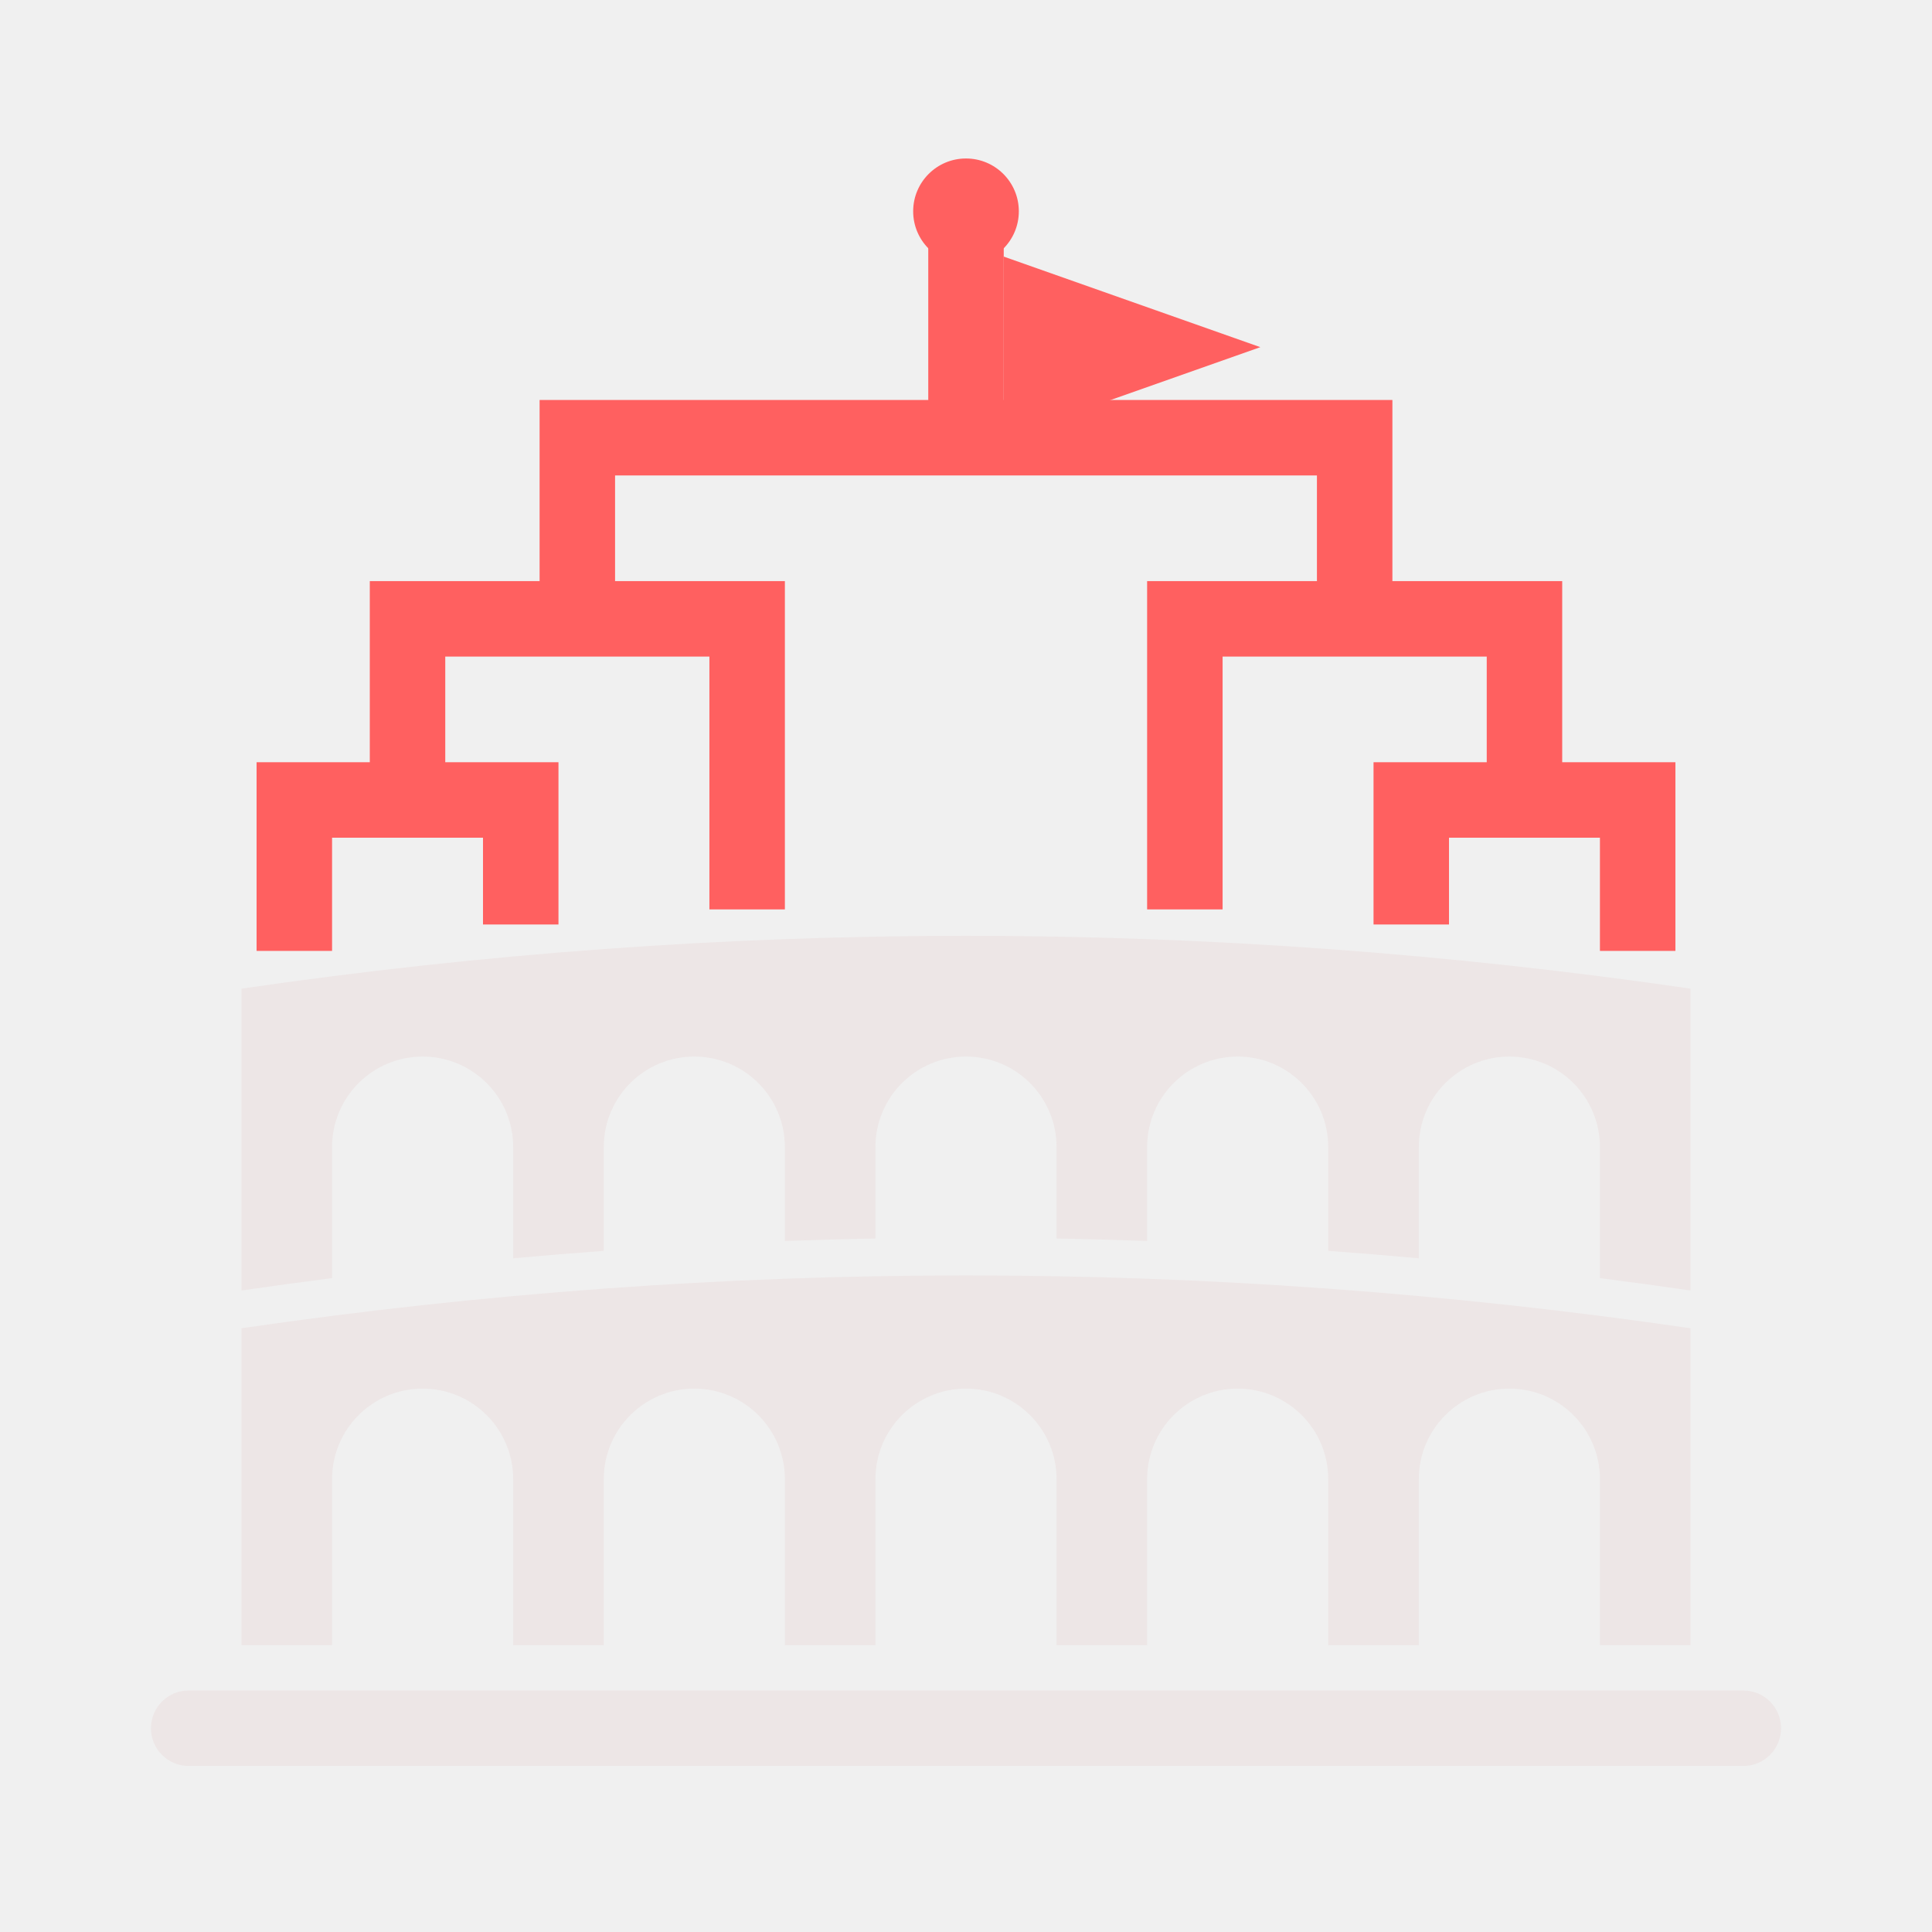
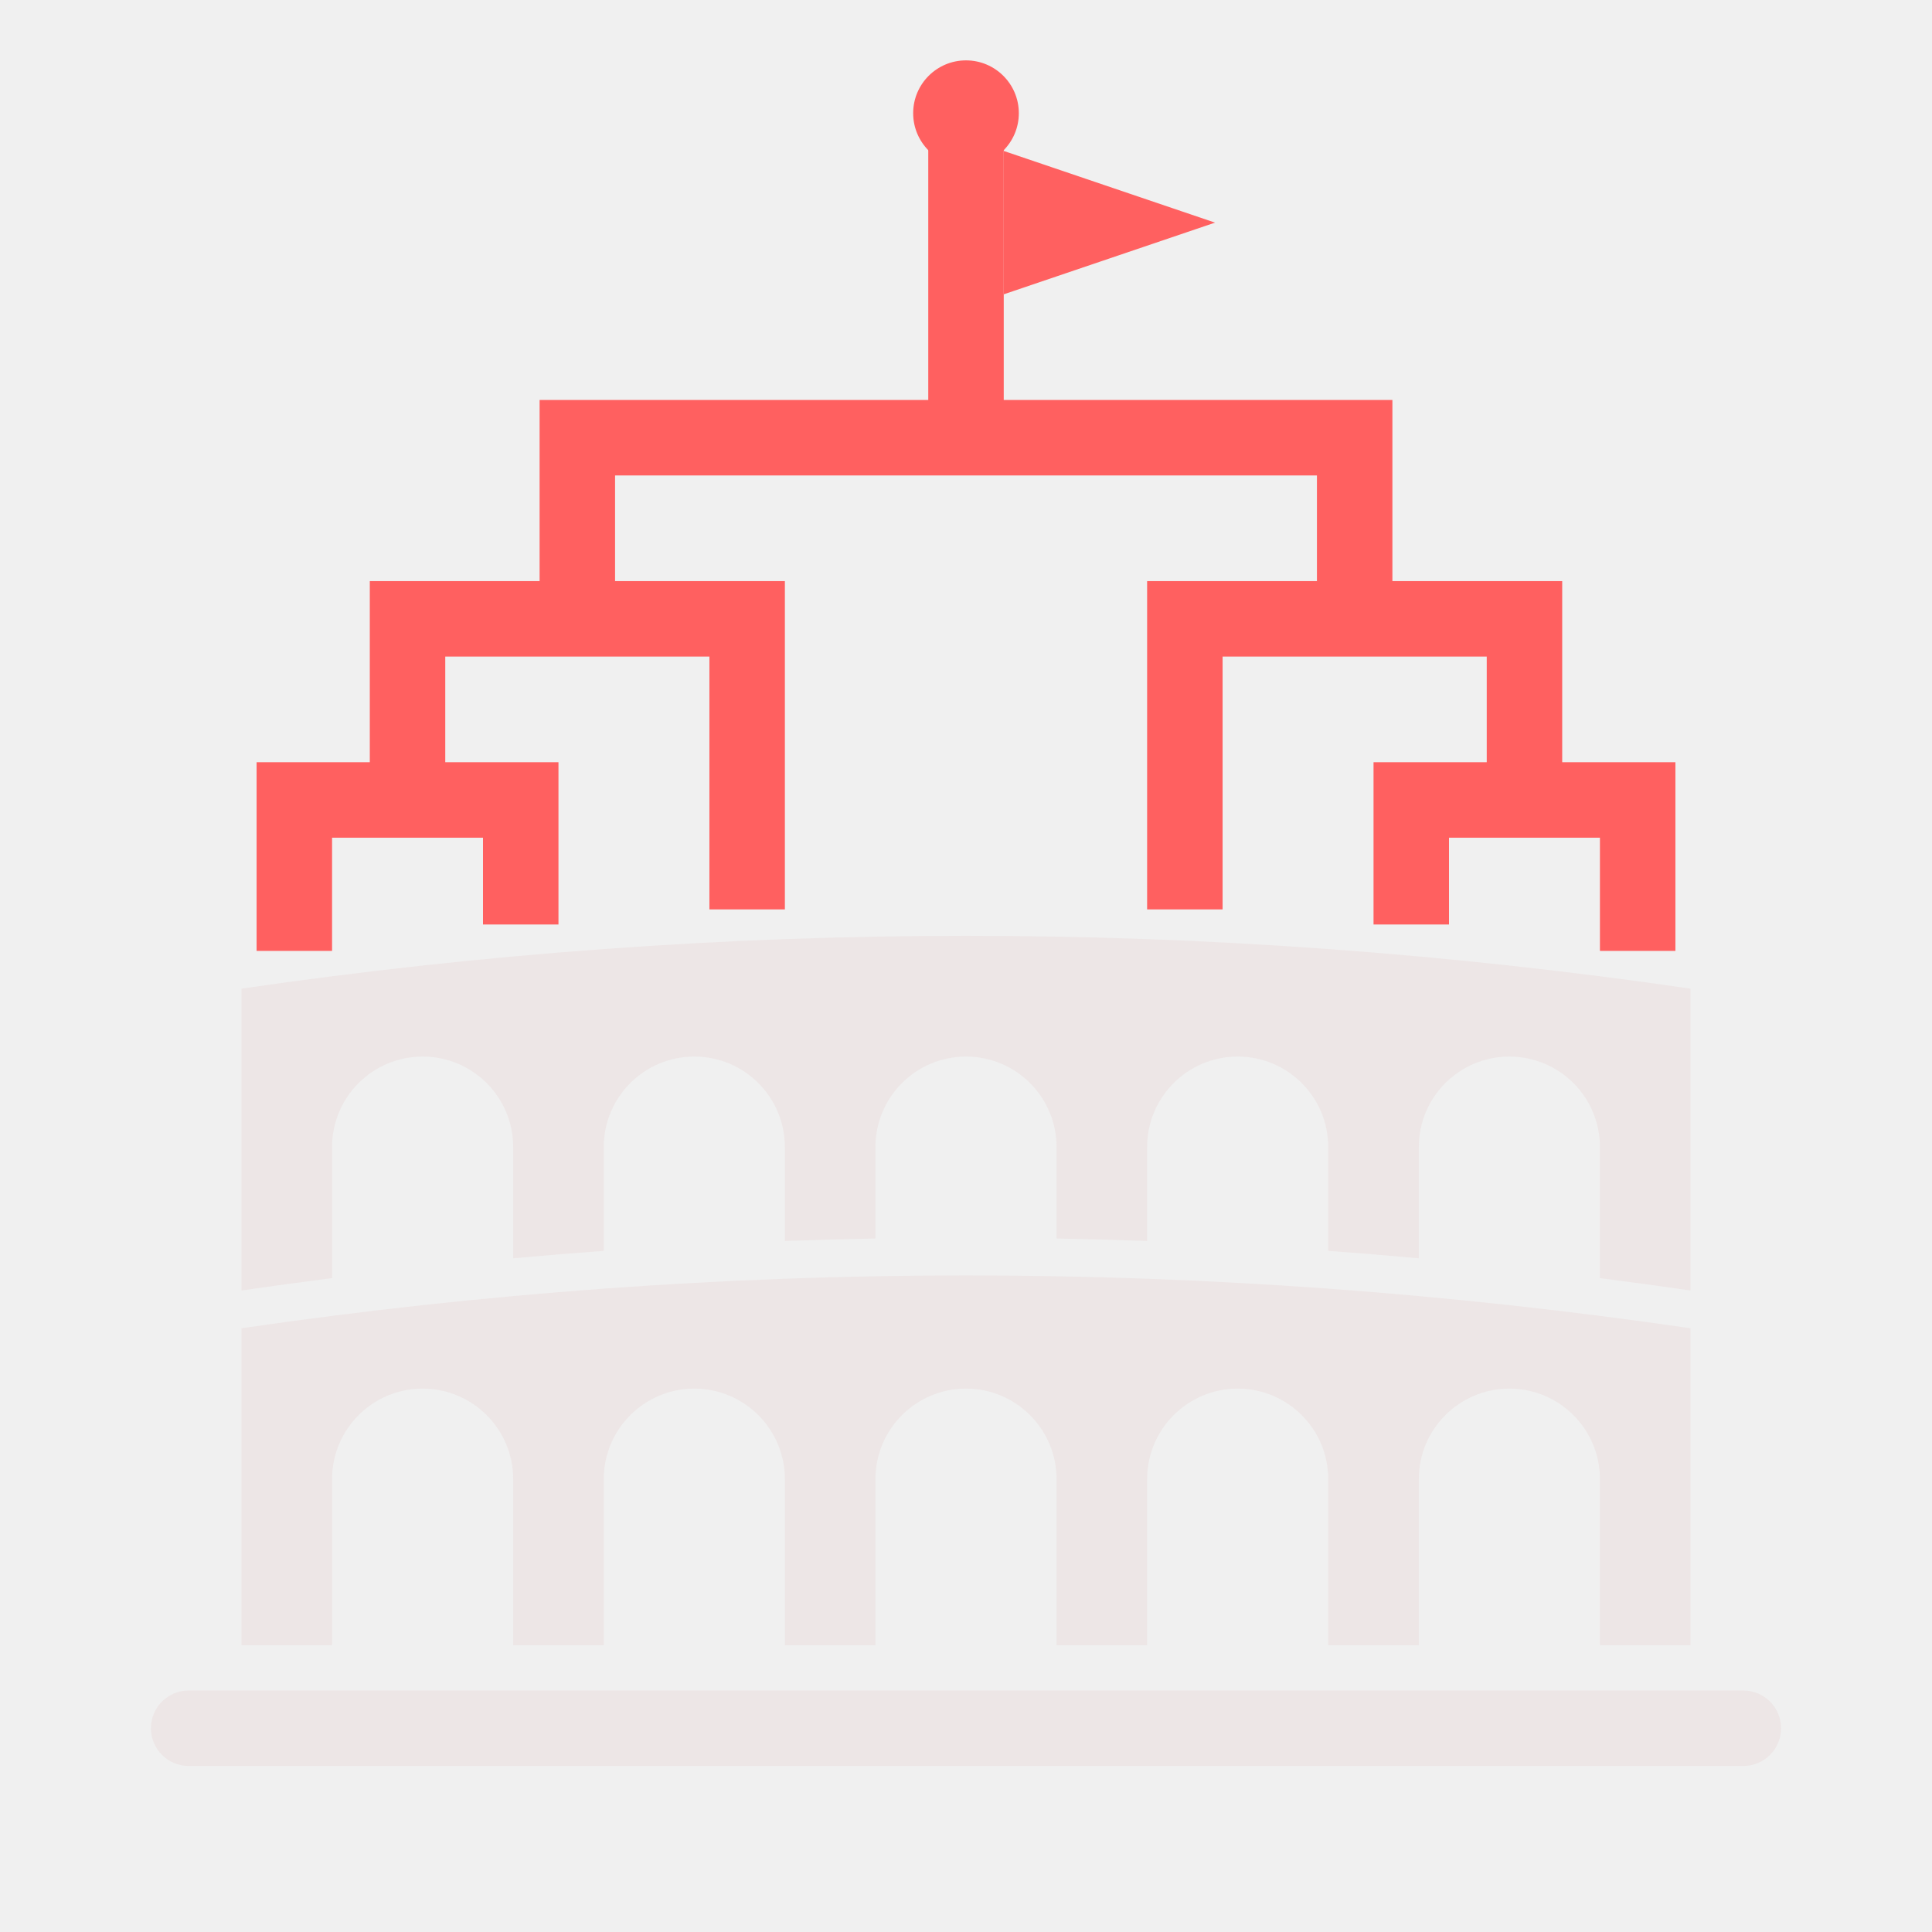
<svg xmlns="http://www.w3.org/2000/svg" viewBox="0 0 512 512">
  <mask id="cg-logo-dark-arches">
    <rect width="512" height="512" fill="#fff" />
    <path d="M88 440V392A24 24 0 0 1 136 392V440ZM160 440V392A24 24 0 0 1 208 392V440ZM232 440V392A24 24 0 0 1 280 392V440ZM304 440V392A24 24 0 0 1 352 392V440ZM376 440V392A24 24 0 0 1 424 392V440ZM88 341V304A24 24 0 0 1 136 304V341ZM160 335V304A24 24 0 0 1 208 304V335ZM232 333V304A24 24 0 0 1 280 304V333ZM304 335V304A24 24 0 0 1 352 304V335ZM376 341V304A24 24 0 0 1 424 304V341Z" />
  </mask>
  <g fill="#EDE6E6">
    <rect x="40" y="448" width="432" height="20" rx="10" />
    <path mask="url(#cg-logo-dark-arches)" d="M64 436V352Q256 324 448 352V436ZM64 342V262Q256 234 448 262V342Q256 314 64 342Z" />
  </g>
-   <path fill="none" stroke="#FF6060" stroke-width="20" d="M78 252V212H138V245M108 212V164H198V241M434 252V212H374V245M404 212V164H314V241M153 164V116H359V164M256 116V56" />
-   <circle cx="256" cy="56" r="14" fill="#FF6060" />
-   <path fill="#FF6060" d="M266 68L334 92L266 116Z" />
+   <path fill="none" stroke="#FF6060" stroke-width="20" d="M78 252V212H138V245M108 212V164H198V241M434 252V212H374V245M404 212V164H314V241M153 164V116H359V164M256 116V30" />
+   <circle cx="256" cy="30" r="14" fill="#FF6060" />
+   <path fill="#FF6060" d="M266 40L322 59L266 78Z" />
</svg>
